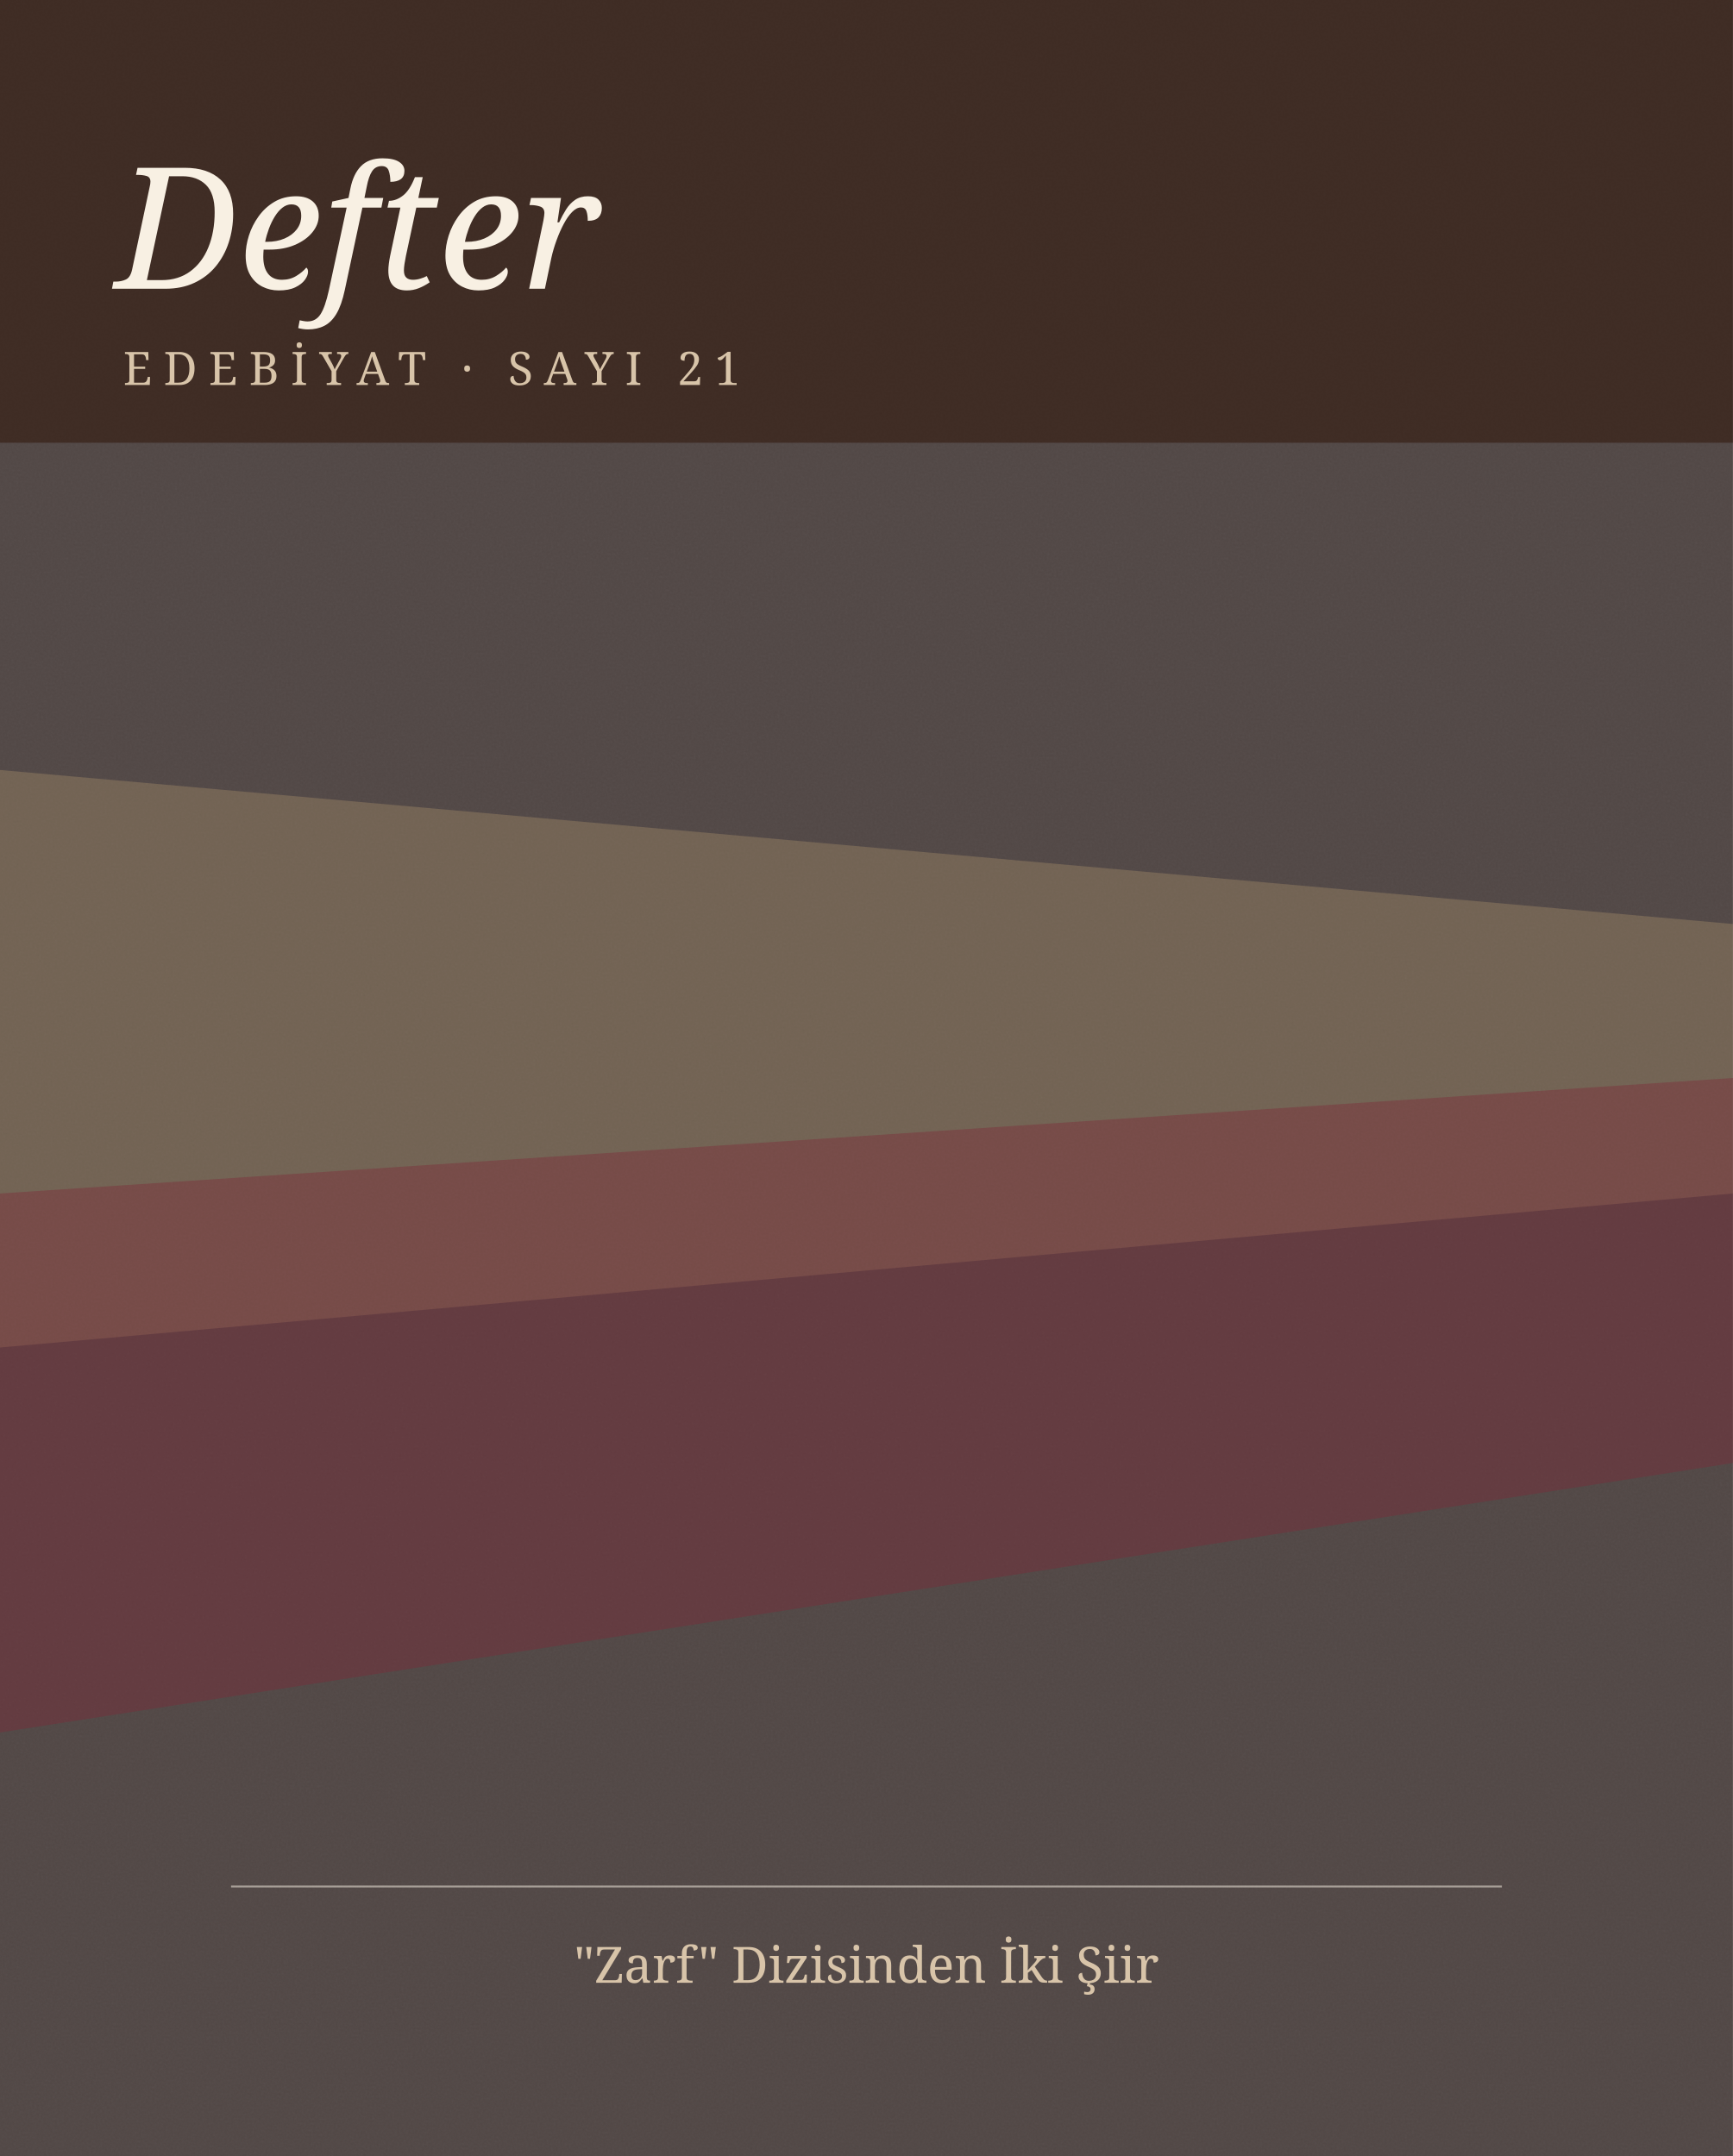
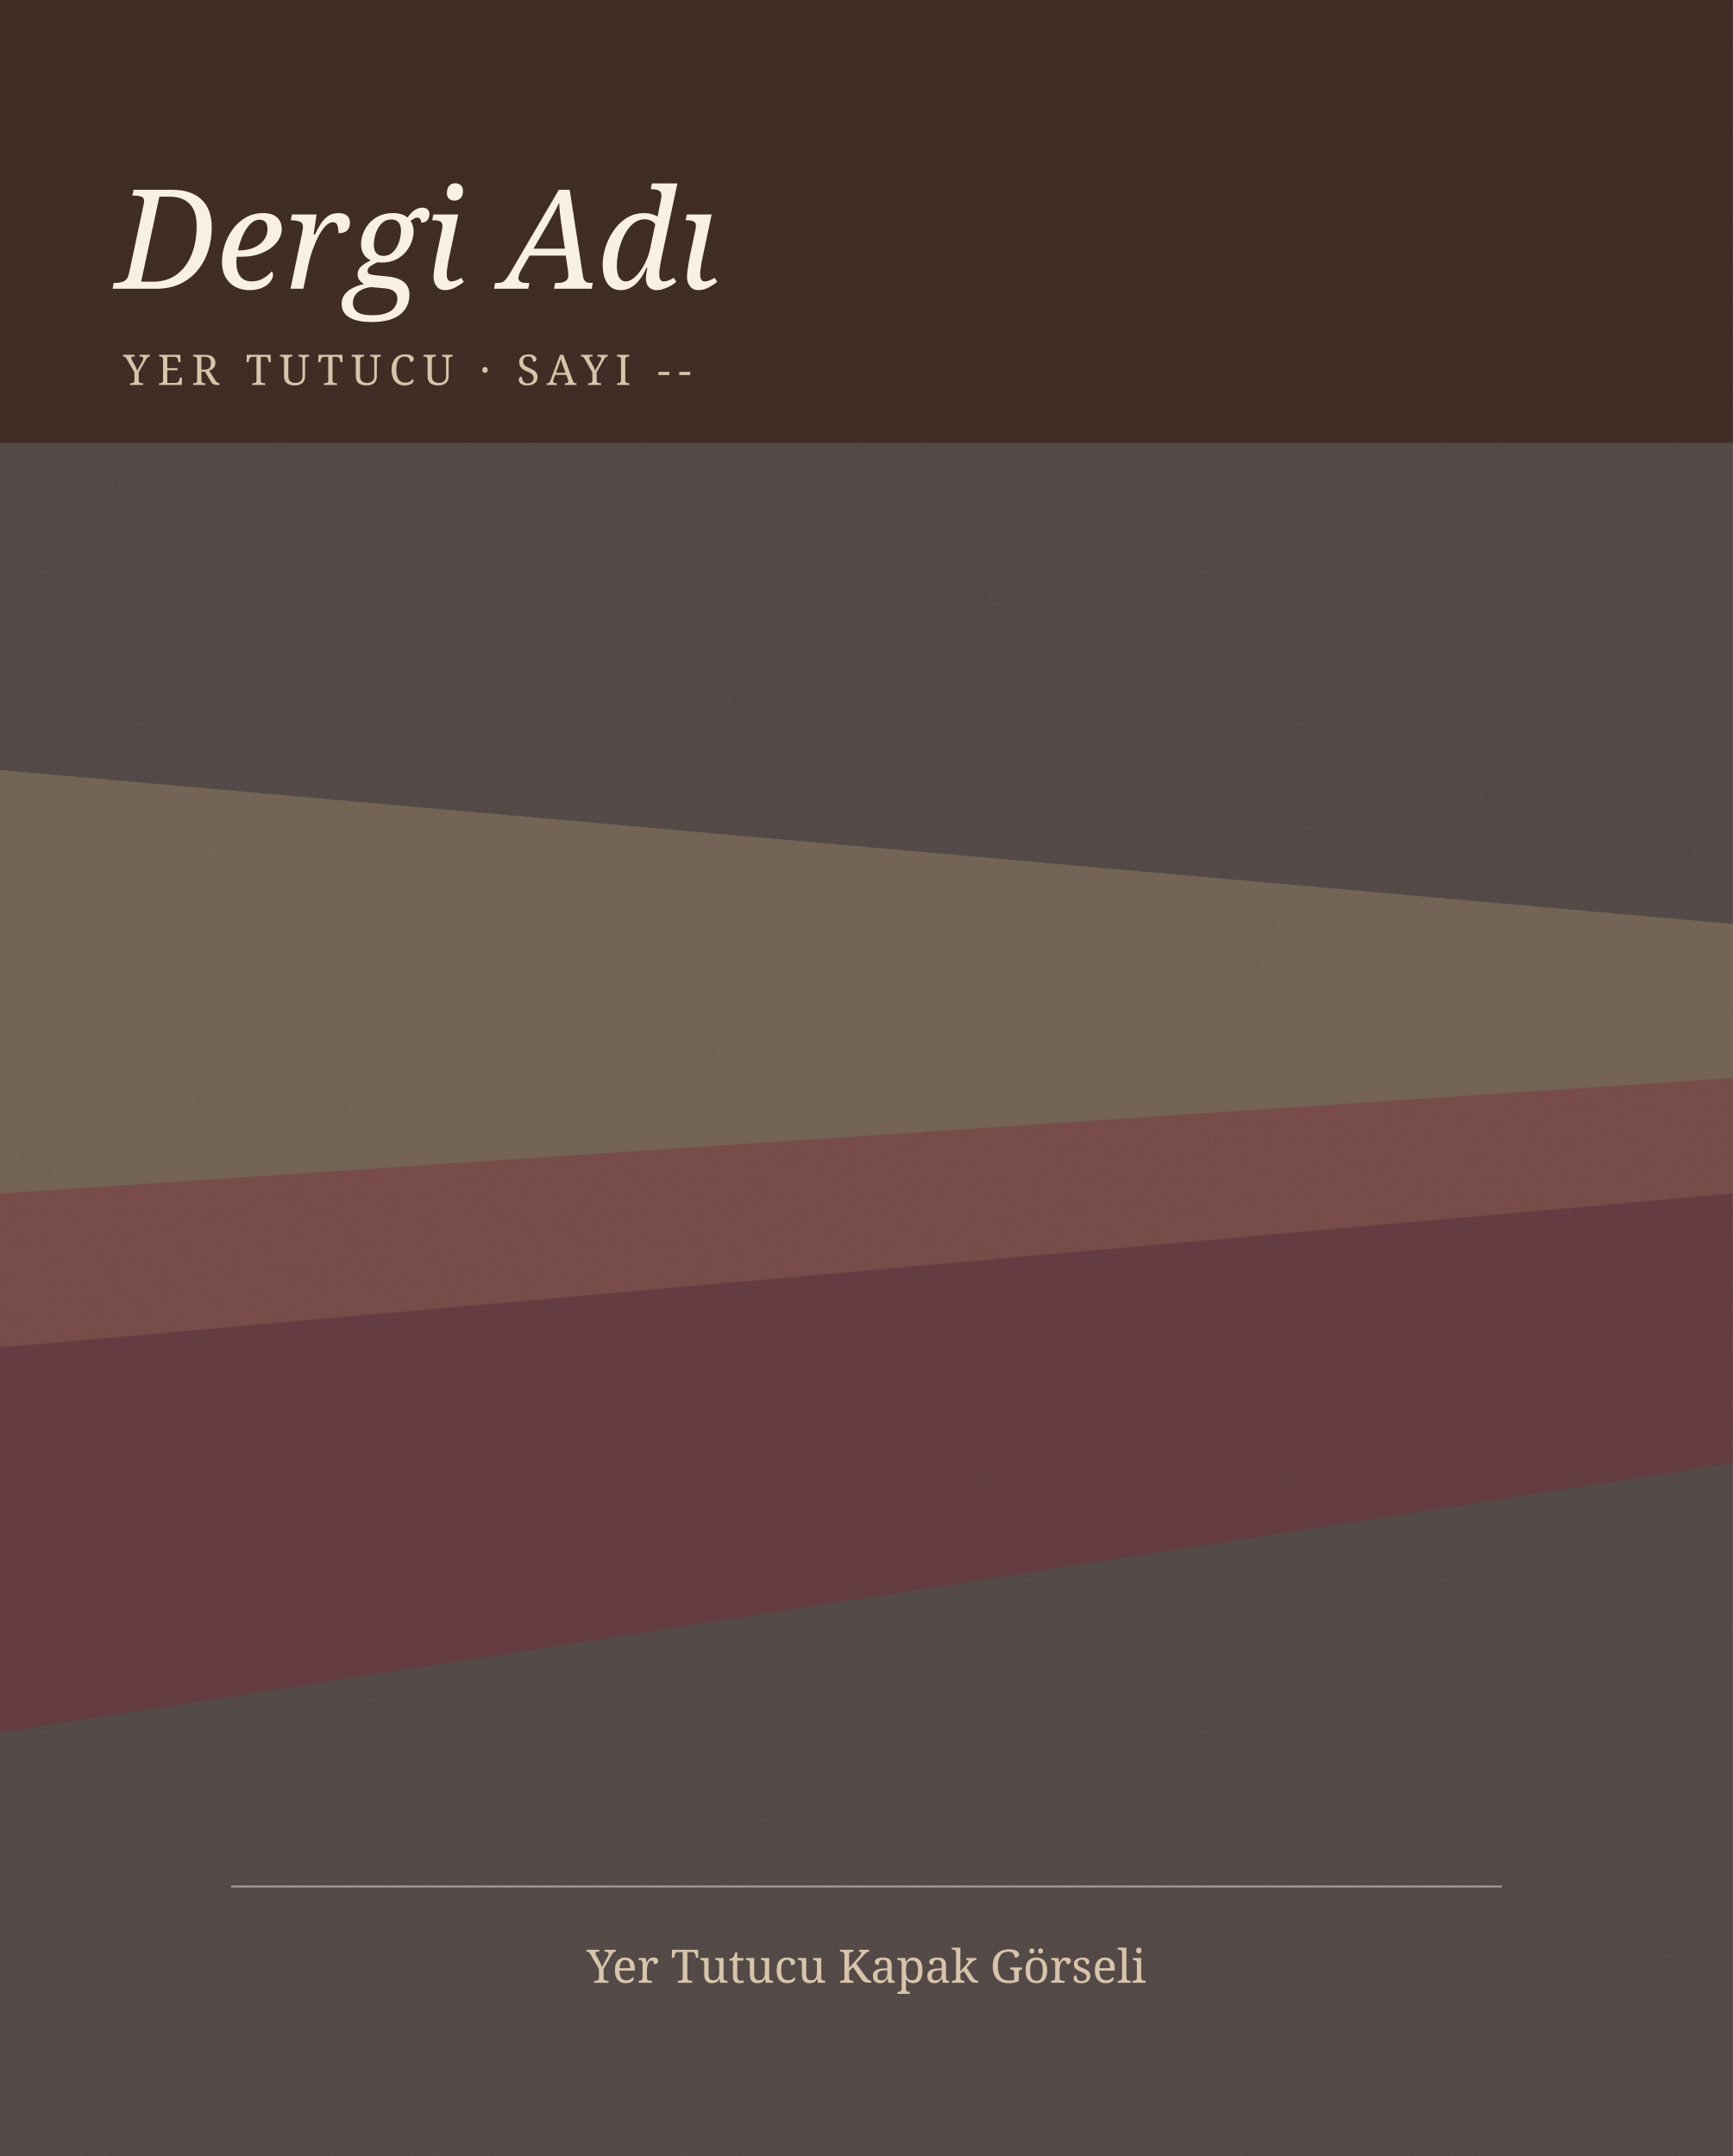
<svg xmlns="http://www.w3.org/2000/svg" viewBox="0 0 900 1120">
  <rect width="900" height="1120" fill="#514745" />
  <filter id="g3">
    <feTurbulence type="fractalNoise" baseFrequency="0.85" numOctaves="2" seed="33" />
    <feColorMatrix type="saturate" values="0" />
  </filter>
  <rect width="900" height="1120" filter="url(#g3)" opacity="0.05" />
  <rect x="0" y="0" width="900" height="230" fill="#2B0F02" opacity="0.5" />
-   <text x="60" y="150" font-family="Georgia, serif" font-style="italic" font-size="88" fill="#F8F0E3">Defter</text>
-   <text x="64" y="200" font-family="Georgia, serif" font-size="24" letter-spacing="6" fill="#D8C4A9">EDEBİYAT · SAYI 21</text>
+   <text x="60" y="150" font-family="Georgia, serif" font-style="italic" font-size="72" fill="#F8F0E3">Dergi Adı</text>
+   <text x="64" y="200" font-family="Georgia, serif" font-size="22" letter-spacing="4" fill="#D8C4A9">YER TUTUCU · SAYI --</text>
  <path d="M0 400 L900 480 L900 620 L0 700 Z" fill="#C7A876" opacity="0.28" />
  <path d="M0 620 L900 560 L900 760 L0 900 Z" fill="#7C2836" opacity="0.4" />
  <line x1="120" y1="980" x2="780" y2="980" stroke="#F8F0E3" stroke-width="1" opacity="0.5" />
-   <text x="450" y="1030" text-anchor="middle" font-family="Georgia, serif" font-size="26" fill="#D8C4A9">"Zarf" Dizisinden İki Şiir</text>
+   <text x="450" y="1030" text-anchor="middle" font-family="Georgia, serif" font-size="24" fill="#D8C4A9">Yer Tutucu Kapak Görseli</text>
</svg>
